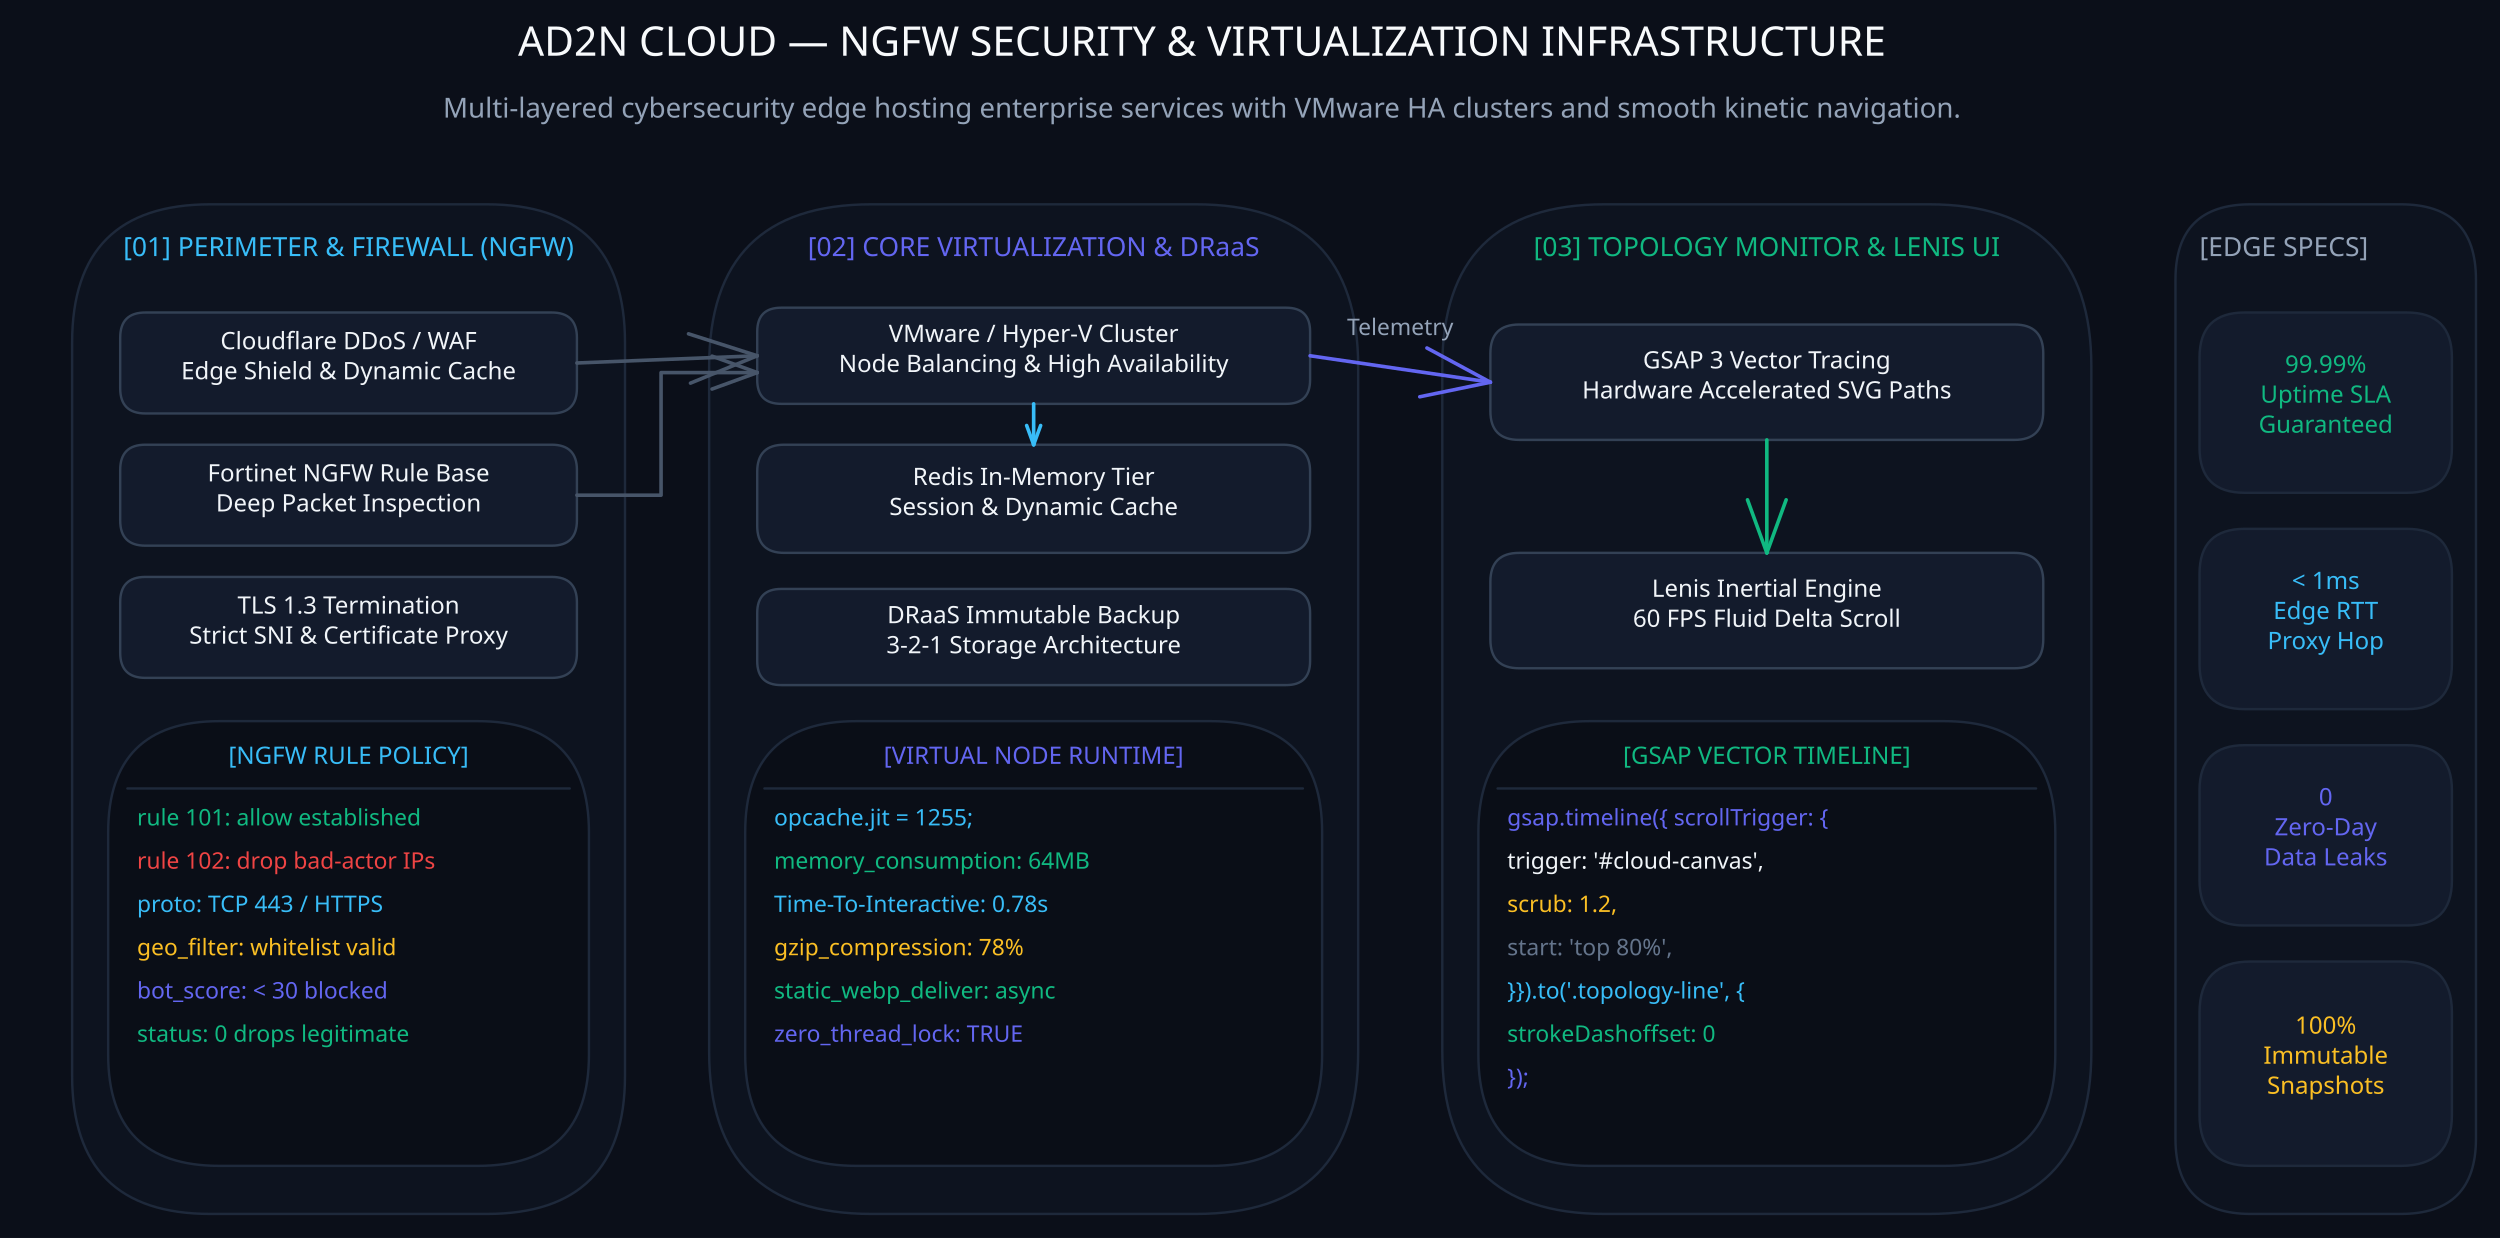
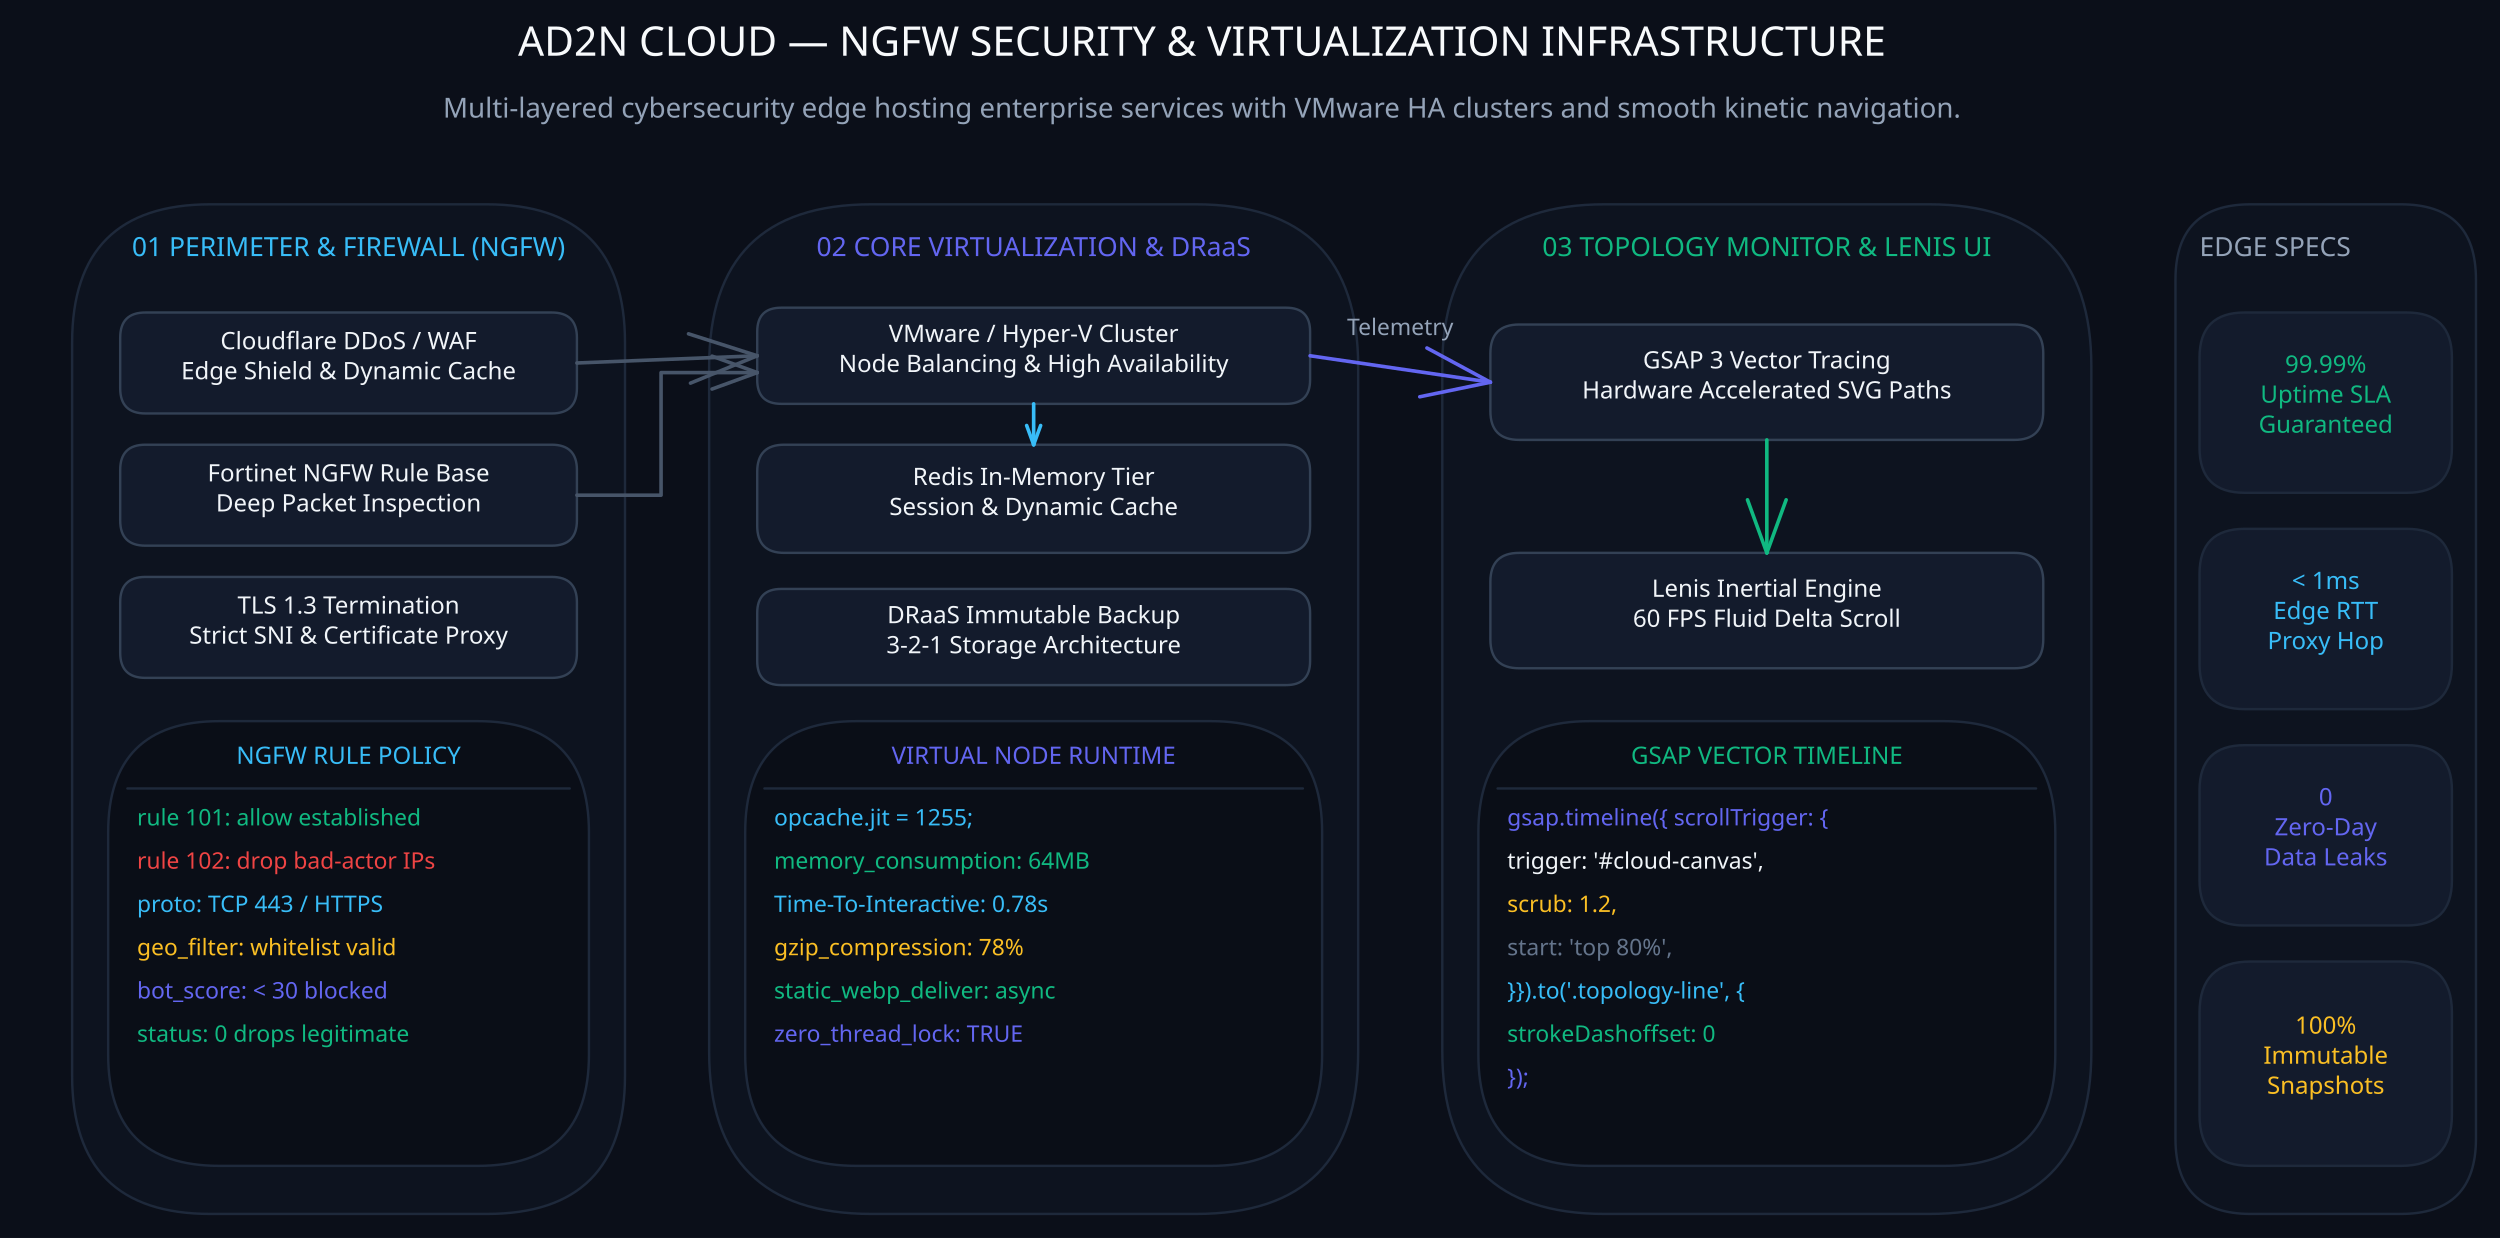
<svg xmlns="http://www.w3.org/2000/svg" version="1.1" viewBox="0 0 1040 515" width="2080" height="1030">
  <defs>
    <style class="style-fonts">
      @font-face {
        font-family: "Virgil";
        src: url("https://unpkg.com/@excalidraw/excalidraw@undefined/dist/excalidraw-assets/Virgil.woff2");
      }
      @font-face {
        font-family: "Cascadia";
        src: url("https://unpkg.com/@excalidraw/excalidraw@undefined/dist/excalidraw-assets/Cascadia.woff2");
      }
      @font-face {
        font-family: "Assistant";
        src: url("https://unpkg.com/@excalidraw/excalidraw@undefined/dist/excalidraw-assets/Assistant-Regular.woff2");
      }
    </style>
  </defs>
  <rect x="0" y="0" width="1040" height="515" fill="#0b0f19" />
  <g transform="translate(10 10) rotate(0 490 14)">
    <text x="490" y="0" font-family="Cascadia, Segoe UI Emoji" font-size="17px" fill="#f8fafc" text-anchor="middle" style="white-space: pre;" direction="ltr" dominant-baseline="text-before-edge">AD2N CLOUD — NGFW SECURITY &amp; VIRTUALIZATION INFRASTRUCTURE</text>
  </g>
  <g transform="translate(10 40) rotate(0 490 9)">
    <text x="490" y="0" font-family="Cascadia, Segoe UI Emoji" font-size="11.5px" fill="#94a3b8" text-anchor="middle" style="white-space: pre;" direction="ltr" dominant-baseline="text-before-edge">Multi-layered cybersecurity edge hosting enterprise services with VMware HA clusters and smooth kinetic navigation.</text>
  </g>
  <g stroke-linecap="round" transform="translate(30 85) rotate(0 115 210)">
    <path d="M57.5 0 C97.15 0, 136.8 0, 172.5 0 C210.83 0, 230 19.17, 230 57.5 C230 175.03, 230 292.57, 230 362.5 C230 400.83, 210.83 420, 172.5 420 C138.36 420, 104.22 420, 57.5 420 C19.17 420, 0 400.83, 0 362.5 C0 294.86, 0 227.22, 0 57.5 C0 19.17, 19.17 0, 57.5 0" stroke="none" stroke-width="0" fill="#0d131f" />
    <path d="M57.5 0 C85.67 0, 113.85 0, 172.5 0 M57.5 0 C91.78 0, 126.07 0, 172.5 0 M172.5 0 C210.83 0, 230 19.17, 230 57.5 M172.5 0 C210.83 0, 230 19.17, 230 57.5 M230 57.5 C230 152.23, 230 246.95, 230 362.5 M230 57.5 C230 169.72, 230 281.93, 230 362.5 M230 362.5 C230 400.83, 210.83 420, 172.5 420 M230 362.5 C230 400.83, 210.83 420, 172.5 420 M172.5 420 C149.14 420, 125.78 420, 57.5 420 M172.5 420 C140.02 420, 107.55 420, 57.5 420 M57.5 420 C19.17 420, 0 400.83, 0 362.5 M57.5 420 C19.17 420, 0 400.83, 0 362.5 M0 362.5 C0 262.7, 0 162.89, 0 57.5 M0 362.5 C0 256.13, 0 149.75, 0 57.5 M0 57.5 C0 19.17, 19.17 0, 57.5 0 M0 57.5 C0 19.17, 19.17 0, 57.5 0" stroke="#1e293b" stroke-width="1" fill="none" />
  </g>
  <g transform="translate(30 98) rotate(0 115 8)">
-     <text x="115" y="0" font-family="Cascadia, Segoe UI Emoji" font-size="11px" fill="#38bdf8" text-anchor="middle" style="white-space: pre;" direction="ltr" dominant-baseline="text-before-edge">[01] PERIMETER &amp; FIREWALL (NGFW)</text>
+     <text x="115" y="0" font-family="Cascadia, Segoe UI Emoji" font-size="11px" fill="#38bdf8" text-anchor="middle" style="white-space: pre;" direction="ltr" dominant-baseline="text-before-edge">01 PERIMETER &amp; FIREWALL (NGFW)</text>
  </g>
  <g stroke-linecap="round" transform="translate(50 130) rotate(0 95 21)">
    <path d="M10.5 0 C48.48 0, 86.45 0, 179.5 0 C186.5 0, 190 3.5, 190 10.5 C190 16.52, 190 22.54, 190 31.5 C190 38.5, 186.5 42, 179.5 42 C139.18 42, 98.86 42, 10.5 42 C3.5 42, 0 38.5, 0 31.5 C0 23.21, 0 14.92, 0 10.5 C0 3.5, 3.5 0, 10.5 0" stroke="none" stroke-width="0" fill="#131b2c" />
    <path d="M10.5 0 C51.9 0, 93.31 0, 179.5 0 M10.5 0 C75.75 0, 141 0, 179.5 0 M179.5 0 C186.5 0, 190 3.5, 190 10.5 M179.5 0 C186.5 0, 190 3.5, 190 10.5 M190 10.5 C190 18.49, 190 26.48, 190 31.5 M190 10.5 C190 17.35, 190 24.19, 190 31.5 M190 31.5 C190 38.5, 186.5 42, 179.5 42 M190 31.5 C190 38.5, 186.5 42, 179.5 42 M179.5 42 C134.58 42, 89.65 42, 10.5 42 M179.5 42 C121.08 42, 62.66 42, 10.5 42 M10.5 42 C3.5 42, 0 38.5, 0 31.5 M10.5 42 C3.5 42, 0 38.5, 0 31.5 M0 31.5 C0 25.74, 0 19.97, 0 10.5 M0 31.5 C0 26.16, 0 20.81, 0 10.5 M0 10.5 C0 3.5, 3.5 0, 10.5 0 M0 10.5 C0 3.5, 3.5 0, 10.5 0" stroke="#334155" stroke-width="1" fill="none" />
  </g>
  <g transform="translate(56 137.5) rotate(0 89 13.5)">
    <text x="89" y="0" font-family="Cascadia, Segoe UI Emoji" font-size="10px" fill="#f1f5f9" text-anchor="middle" style="white-space: pre;" direction="ltr" dominant-baseline="text-before-edge">Cloudflare DDoS / WAF</text>
    <text x="89" y="12.5" font-family="Cascadia, Segoe UI Emoji" font-size="10px" fill="#f1f5f9" text-anchor="middle" style="white-space: pre;" direction="ltr" dominant-baseline="text-before-edge">Edge Shield &amp; Dynamic Cache</text>
  </g>
  <g stroke-linecap="round" transform="translate(50 185) rotate(0 95 21)">
    <path d="M10.5 0 C61.99 0, 113.47 0, 179.5 0 C186.5 0, 190 3.5, 190 10.5 C190 18.65, 190 26.8, 190 31.5 C190 38.5, 186.5 42, 179.5 42 C115.24 42, 50.97 42, 10.5 42 C3.5 42, 0 38.5, 0 31.5 C0 23.78, 0 16.06, 0 10.5 C0 3.5, 3.5 0, 10.5 0" stroke="none" stroke-width="0" fill="#131b2c" />
    <path d="M10.5 0 C51.91 0, 93.31 0, 179.5 0 M10.5 0 C56.82 0, 103.14 0, 179.5 0 M179.5 0 C186.5 0, 190 3.5, 190 10.5 M179.5 0 C186.5 0, 190 3.5, 190 10.5 M190 10.5 C190 15.76, 190 21.02, 190 31.5 M190 10.5 C190 16.47, 190 22.43, 190 31.5 M190 31.5 C190 38.5, 186.5 42, 179.5 42 M190 31.5 C190 38.5, 186.5 42, 179.5 42 M179.5 42 C123.98 42, 68.46 42, 10.5 42 M179.5 42 C144.18 42, 108.87 42, 10.5 42 M10.5 42 C3.5 42, 0 38.5, 0 31.5 M10.5 42 C3.5 42, 0 38.5, 0 31.5 M0 31.5 C0 26.84, 0 22.19, 0 10.5 M0 31.5 C0 23.94, 0 16.38, 0 10.5 M0 10.5 C0 3.5, 3.5 0, 10.5 0 M0 10.5 C0 3.5, 3.5 0, 10.5 0" stroke="#334155" stroke-width="1" fill="none" />
  </g>
  <g transform="translate(56 192.5) rotate(0 89 13.5)">
    <text x="89" y="0" font-family="Cascadia, Segoe UI Emoji" font-size="10px" fill="#f1f5f9" text-anchor="middle" style="white-space: pre;" direction="ltr" dominant-baseline="text-before-edge">Fortinet NGFW Rule Base</text>
    <text x="89" y="12.5" font-family="Cascadia, Segoe UI Emoji" font-size="10px" fill="#f1f5f9" text-anchor="middle" style="white-space: pre;" direction="ltr" dominant-baseline="text-before-edge">Deep Packet Inspection</text>
  </g>
  <g stroke-linecap="round" transform="translate(50 240) rotate(0 95 21)">
    <path d="M10.5 0 C75.5 0, 140.49 0, 179.5 0 C186.5 0, 190 3.5, 190 10.5 C190 16.58, 190 22.66, 190 31.5 C190 38.5, 186.5 42, 179.5 42 C125.09 42, 70.68 42, 10.5 42 C3.5 42, 0 38.5, 0 31.5 C0 24.35, 0 17.19, 0 10.5 C0 3.5, 3.5 0, 10.5 0" stroke="none" stroke-width="0" fill="#131b2c" />
    <path d="M10.5 0 C51.91 0, 93.32 0, 179.5 0 M10.5 0 C71.69 0, 132.87 0, 179.5 0 M179.5 0 C186.5 0, 190 3.5, 190 10.5 M179.5 0 C186.5 0, 190 3.5, 190 10.5 M190 10.5 C190 17.23, 190 23.97, 190 31.5 M190 10.5 C190 15.59, 190 20.67, 190 31.5 M190 31.5 C190 38.5, 186.5 42, 179.5 42 M190 31.5 C190 38.5, 186.5 42, 179.5 42 M179.5 42 C113.39 42, 47.28 42, 10.5 42 M179.5 42 C133.49 42, 87.48 42, 10.5 42 M10.5 42 C3.5 42, 0 38.5, 0 31.5 M10.5 42 C3.5 42, 0 38.5, 0 31.5 M0 31.5 C0 23.75, 0 16, 0 10.5 M0 31.5 C0 25.92, 0 20.34, 0 10.5 M0 10.5 C0 3.5, 3.5 0, 10.5 0 M0 10.5 C0 3.5, 3.5 0, 10.5 0" stroke="#334155" stroke-width="1" fill="none" />
  </g>
  <g transform="translate(56 247.5) rotate(0 89 13.5)">
    <text x="89" y="0" font-family="Cascadia, Segoe UI Emoji" font-size="10px" fill="#f1f5f9" text-anchor="middle" style="white-space: pre;" direction="ltr" dominant-baseline="text-before-edge">TLS 1.3 Termination</text>
    <text x="89" y="12.5" font-family="Cascadia, Segoe UI Emoji" font-size="10px" fill="#f1f5f9" text-anchor="middle" style="white-space: pre;" direction="ltr" dominant-baseline="text-before-edge">Strict SNI &amp; Certificate Proxy</text>
  </g>
  <g stroke-linecap="round" transform="translate(45 300) rotate(0 100 92.5)">
    <path d="M46.25 0 C74.69 0, 103.12 0, 153.75 0 C184.58 0, 200 15.42, 200 46.25 C200 82.42, 200 118.59, 200 138.75 C200 169.58, 184.58 185, 153.75 185 C125.41 185, 97.07 185, 46.25 185 C15.42 185, 0 169.58, 0 138.75 C0 109.74, 0 80.73, 0 46.25 C0 15.42, 15.42 0, 46.25 0" stroke="none" stroke-width="0" fill="#0a0e17" />
    <path d="M46.25 0 C72.59 0, 98.94 0, 153.75 0 M46.25 0 C73.13 0, 100.01 0, 153.75 0 M153.75 0 C184.58 0, 200 15.42, 200 46.25 M153.75 0 C184.58 0, 200 15.42, 200 46.25 M200 46.25 C200 82.38, 200 118.51, 200 138.75 M200 46.25 C200 64.78, 200 83.3, 200 138.75 M200 138.75 C200 169.58, 184.58 185, 153.75 185 M200 138.75 C200 169.58, 184.58 185, 153.75 185 M153.75 185 C126.46 185, 99.16 185, 46.25 185 M153.75 185 C117.68 185, 81.61 185, 46.25 185 M46.25 185 C15.42 185, 0 169.58, 0 138.75 M46.25 185 C15.42 185, 0 169.58, 0 138.75 M0 138.75 C0 109.5, 0 80.26, 0 46.25 M0 138.75 C0 104.39, 0 70.03, 0 46.25 M0 46.25 C0 15.42, 15.42 0, 46.25 0 M0 46.25 C0 15.42, 15.42 0, 46.25 0" stroke="#1e293b" stroke-width="1" fill="none" />
  </g>
  <g transform="translate(45 310) rotate(0 100 8)">
-     <text x="100" y="0" font-family="Cascadia, Segoe UI Emoji" font-size="10px" fill="#38bdf8" text-anchor="middle" style="white-space: pre;" direction="ltr" dominant-baseline="text-before-edge">[NGFW RULE POLICY]</text>
+     <text x="100" y="0" font-family="Cascadia, Segoe UI Emoji" font-size="10px" fill="#38bdf8" text-anchor="middle" style="white-space: pre;" direction="ltr" dominant-baseline="text-before-edge">NGFW RULE POLICY</text>
  </g>
  <g stroke-linecap="round">
    <g transform="translate(53 328) rotate(0 92 0)">
      <path d="M0 0 C45.09 0, 90.19 0, 184 0 M0 0 C62.19 0, 124.39 0, 184 0" stroke="#1e293b" stroke-width="1" fill="none" />
    </g>
  </g>
  <mask />
  <g transform="translate(57 336) rotate(0 88 7.5)">
    <text x="0" y="0" font-family="Cascadia, Segoe UI Emoji" font-size="9.5px" fill="#10b981" text-anchor="start" style="white-space: pre;" direction="ltr" dominant-baseline="text-before-edge">rule 101: allow established</text>
  </g>
  <g transform="translate(57 354) rotate(0 88 7.5)">
    <text x="0" y="0" font-family="Cascadia, Segoe UI Emoji" font-size="9.5px" fill="#ef4444" text-anchor="start" style="white-space: pre;" direction="ltr" dominant-baseline="text-before-edge">rule 102: drop bad-actor IPs</text>
  </g>
  <g transform="translate(57 372) rotate(0 88 7.5)">
    <text x="0" y="0" font-family="Cascadia, Segoe UI Emoji" font-size="9.5px" fill="#38bdf8" text-anchor="start" style="white-space: pre;" direction="ltr" dominant-baseline="text-before-edge">proto: TCP 443 / HTTPS</text>
  </g>
  <g transform="translate(57 390) rotate(0 88 7.5)">
    <text x="0" y="0" font-family="Cascadia, Segoe UI Emoji" font-size="9.5px" fill="#fbbf24" text-anchor="start" style="white-space: pre;" direction="ltr" dominant-baseline="text-before-edge">geo_filter: whitelist valid</text>
  </g>
  <g transform="translate(57 408) rotate(0 88 7.5)">
    <text x="0" y="0" font-family="Cascadia, Segoe UI Emoji" font-size="9.5px" fill="#6366f1" text-anchor="start" style="white-space: pre;" direction="ltr" dominant-baseline="text-before-edge">bot_score: &lt; 30 blocked</text>
  </g>
  <g transform="translate(57 426) rotate(0 88 7.5)">
    <text x="0" y="0" font-family="Cascadia, Segoe UI Emoji" font-size="9.5px" fill="#10b981" text-anchor="start" style="white-space: pre;" direction="ltr" dominant-baseline="text-before-edge">status: 0 drops legitimate</text>
  </g>
  <g stroke-linecap="round" transform="translate(295 85) rotate(0 135 210)">
    <path d="M67.5 0 C97.77 0, 128.05 0, 202.5 0 C247.5 0, 270 22.5, 270 67.5 C270 138.02, 270 208.55, 270 352.5 C270 397.5, 247.5 420, 202.5 420 C161.83 420, 121.17 420, 67.5 420 C22.5 420, 0 397.5, 0 352.5 C0 269.3, 0 186.09, 0 67.5 C0 22.5, 22.5 0, 67.5 0" stroke="none" stroke-width="0" fill="#0d131f" />
    <path d="M67.5 0 C100.59 0, 133.69 0, 202.5 0 M67.5 0 C114.2 0, 160.9 0, 202.5 0 M202.5 0 C247.5 0, 270 22.5, 270 67.5 M202.5 0 C247.5 0, 270 22.5, 270 67.5 M270 67.5 C270 154.61, 270 241.72, 270 352.5 M270 67.5 C270 127.83, 270 188.15, 270 352.5 M270 352.5 C270 397.5, 247.5 420, 202.5 420 M270 352.5 C270 397.5, 247.5 420, 202.5 420 M202.5 420 C157.14 420, 111.78 420, 67.5 420 M202.5 420 C172.76 420, 143.02 420, 67.5 420 M67.5 420 C22.5 420, 0 397.5, 0 352.5 M67.5 420 C22.5 420, 0 397.5, 0 352.5 M0 352.5 C0 273.06, 0 193.62, 0 67.5 M0 352.5 C0 253.62, 0 154.75, 0 67.5 M0 67.5 C0 22.5, 22.5 0, 67.5 0 M0 67.5 C0 22.5, 22.5 0, 67.5 0" stroke="#1e293b" stroke-width="1" fill="none" />
  </g>
  <g transform="translate(295 98) rotate(0 135 8)">
-     <text x="135" y="0" font-family="Cascadia, Segoe UI Emoji" font-size="11px" fill="#6366f1" text-anchor="middle" style="white-space: pre;" direction="ltr" dominant-baseline="text-before-edge">[02] CORE VIRTUALIZATION &amp; DRaaS</text>
+     <text x="135" y="0" font-family="Cascadia, Segoe UI Emoji" font-size="11px" fill="#6366f1" text-anchor="middle" style="white-space: pre;" direction="ltr" dominant-baseline="text-before-edge">02 CORE VIRTUALIZATION &amp; DRaaS</text>
  </g>
  <g stroke-linecap="round" transform="translate(315 128) rotate(0 115 20)">
    <path d="M10 0 C73.88 0, 137.76 0, 220 0 C226.67 0, 230 3.33, 230 10 C230 16.98, 230 23.96, 230 30 C230 36.67, 226.67 40, 220 40 C168.99 40, 117.97 40, 10 40 C3.33 40, 0 36.67, 0 30 C0 24.7, 0 19.4, 0 10 C0 3.33, 3.33 0, 10 0" stroke="none" stroke-width="0" fill="#131b2c" />
    <path d="M10 0 C61.48 0, 112.96 0, 220 0 M10 0 C59.12 0, 108.24 0, 220 0 M220 0 C226.67 0, 230 3.33, 230 10 M220 0 C226.67 0, 230 3.33, 230 10 M230 10 C230 17.51, 230 25.03, 230 30 M230 10 C230 17.4, 230 24.79, 230 30 M230 30 C230 36.67, 226.67 40, 220 40 M230 30 C230 36.67, 226.67 40, 220 40 M220 40 C136.28 40, 52.55 40, 10 40 M220 40 C160.45 40, 100.9 40, 10 40 M10 40 C3.33 40, 0 36.67, 0 30 M10 40 C3.33 40, 0 36.67, 0 30 M0 30 C0 25.48, 0 20.96, 0 10 M0 30 C0 24.95, 0 19.9, 0 10 M0 10 C0 3.33, 3.33 0, 10 0 M0 10 C0 3.33, 3.33 0, 10 0" stroke="#334155" stroke-width="1" fill="none" />
  </g>
  <g transform="translate(321 134.5) rotate(0 109 13.5)">
    <text x="109" y="0" font-family="Cascadia, Segoe UI Emoji" font-size="10px" fill="#f1f5f9" text-anchor="middle" style="white-space: pre;" direction="ltr" dominant-baseline="text-before-edge">VMware / Hyper-V Cluster</text>
    <text x="109" y="12.5" font-family="Cascadia, Segoe UI Emoji" font-size="10px" fill="#f1f5f9" text-anchor="middle" style="white-space: pre;" direction="ltr" dominant-baseline="text-before-edge">Node Balancing &amp; High Availability</text>
  </g>
  <g stroke-linecap="round" transform="translate(315 185) rotate(0 115 22.5)">
    <path d="M11.25 0 C90.96 0, 170.66 0, 218.75 0 C226.25 0, 230 3.75, 230 11.25 C230 16.88, 230 22.51, 230 33.75 C230 41.25, 226.25 45, 218.75 45 C138.94 45, 59.14 45, 11.25 45 C3.75 45, 0 41.25, 0 33.75 C0 28.4, 0 23.05, 0 11.25 C0 3.75, 3.75 0, 11.25 0" stroke="none" stroke-width="0" fill="#131b2c" />
    <path d="M11.25 0 C62.12 0, 112.99 0, 218.75 0 M11.25 0 C78.04 0, 144.83 0, 218.75 0 M218.75 0 C226.25 0, 230 3.75, 230 11.25 M218.75 0 C226.25 0, 230 3.75, 230 11.25 M230 11.25 C230 16.78, 230 22.31, 230 33.75 M230 11.25 C230 18.63, 230 26, 230 33.75 M230 33.75 C230 41.25, 226.25 45, 218.75 45 M230 33.75 C230 41.25, 226.25 45, 218.75 45 M218.75 45 C164.52 45, 110.28 45, 11.25 45 M218.75 45 C146.78 45, 74.8 45, 11.25 45 M11.25 45 C3.75 45, 0 41.25, 0 33.75 M11.25 45 C3.75 45, 0 41.25, 0 33.75 M0 33.75 C0 25.35, 0 16.96, 0 11.25 M0 33.75 C0 25.69, 0 17.63, 0 11.25 M0 11.25 C0 3.75, 3.75 0, 11.25 0 M0 11.25 C0 3.75, 3.75 0, 11.25 0" stroke="#334155" stroke-width="1" fill="none" />
  </g>
  <g transform="translate(321 194) rotate(0 109 13.5)">
    <text x="109" y="0" font-family="Cascadia, Segoe UI Emoji" font-size="10px" fill="#f1f5f9" text-anchor="middle" style="white-space: pre;" direction="ltr" dominant-baseline="text-before-edge">Redis In-Memory Tier</text>
    <text x="109" y="12.5" font-family="Cascadia, Segoe UI Emoji" font-size="10px" fill="#f1f5f9" text-anchor="middle" style="white-space: pre;" direction="ltr" dominant-baseline="text-before-edge">Session &amp; Dynamic Cache</text>
  </g>
  <g stroke-linecap="round" transform="translate(315 245) rotate(0 115 20)">
    <path d="M10 0 C65.45 0, 120.91 0, 220 0 C226.67 0, 230 3.33, 230 10 C230 17.03, 230 24.07, 230 30 C230 36.67, 226.67 40, 220 40 C151.48 40, 82.95 40, 10 40 C3.33 40, 0 36.67, 0 30 C0 25.78, 0 21.57, 0 10 C0 3.33, 3.33 0, 10 0" stroke="none" stroke-width="0" fill="#131b2c" />
    <path d="M10 0 C61.49 0, 112.98 0, 220 0 M10 0 C54.07 0, 98.13 0, 220 0 M220 0 C226.67 0, 230 3.33, 230 10 M220 0 C226.67 0, 230 3.33, 230 10 M230 10 C230 16.31, 230 22.63, 230 30 M230 10 C230 15.72, 230 21.44, 230 30 M230 30 C230 36.67, 226.67 40, 220 40 M230 30 C230 36.67, 226.67 40, 220 40 M220 40 C151.95 40, 83.89 40, 10 40 M220 40 C175.87 40, 131.74 40, 10 40 M10 40 C3.33 40, 0 36.67, 0 30 M10 40 C3.33 40, 0 36.67, 0 30 M0 30 C0 23.59, 0 17.18, 0 10 M0 30 C0 24.72, 0 19.44, 0 10 M0 10 C0 3.33, 3.33 0, 10 0 M0 10 C0 3.33, 3.33 0, 10 0" stroke="#334155" stroke-width="1" fill="none" />
  </g>
  <g transform="translate(321 251.5) rotate(0 109 13.5)">
    <text x="109" y="0" font-family="Cascadia, Segoe UI Emoji" font-size="10px" fill="#f1f5f9" text-anchor="middle" style="white-space: pre;" direction="ltr" dominant-baseline="text-before-edge">DRaaS Immutable Backup</text>
    <text x="109" y="12.5" font-family="Cascadia, Segoe UI Emoji" font-size="10px" fill="#f1f5f9" text-anchor="middle" style="white-space: pre;" direction="ltr" dominant-baseline="text-before-edge">3-2-1 Storage Architecture</text>
  </g>
  <g stroke-linecap="round" transform="translate(310 300) rotate(0 120 92.5)">
    <path d="M46.25 0 C96.99 0, 147.73 0, 193.75 0 C224.58 0, 240 15.42, 240 46.25 C240 69.67, 240 93.08, 240 138.75 C240 169.58, 224.58 185, 193.75 185 C154.22 185, 114.69 185, 46.25 185 C15.42 185, 0 169.58, 0 138.75 C0 103.25, 0 67.75, 0 46.25 C0 15.42, 15.42 0, 46.25 0" stroke="none" stroke-width="0" fill="#0a0e17" />
    <path d="M46.25 0 C82.42 0, 118.58 0, 193.75 0 M46.25 0 C90.18 0, 134.11 0, 193.75 0 M193.75 0 C224.58 0, 240 15.42, 240 46.25 M193.75 0 C224.58 0, 240 15.42, 240 46.25 M240 46.25 C240 81.93, 240 117.6, 240 138.75 M240 46.25 C240 68.82, 240 91.39, 240 138.75 M240 138.75 C240 169.58, 224.58 185, 193.75 185 M240 138.75 C240 169.58, 224.58 185, 193.75 185 M193.75 185 C136.7 185, 79.66 185, 46.25 185 M193.75 185 C153.42 185, 113.09 185, 46.25 185 M46.25 185 C15.42 185, 0 169.58, 0 138.75 M46.25 185 C15.42 185, 0 169.58, 0 138.75 M0 138.75 C0 113.99, 0 89.23, 0 46.25 M0 138.75 C0 104.56, 0 70.37, 0 46.25 M0 46.25 C0 15.42, 15.42 0, 46.25 0 M0 46.25 C0 15.42, 15.42 0, 46.25 0" stroke="#1e293b" stroke-width="1" fill="none" />
  </g>
  <g transform="translate(310 310) rotate(0 120 8)">
-     <text x="120" y="0" font-family="Cascadia, Segoe UI Emoji" font-size="10px" fill="#6366f1" text-anchor="middle" style="white-space: pre;" direction="ltr" dominant-baseline="text-before-edge">[VIRTUAL NODE RUNTIME]</text>
+     <text x="120" y="0" font-family="Cascadia, Segoe UI Emoji" font-size="10px" fill="#6366f1" text-anchor="middle" style="white-space: pre;" direction="ltr" dominant-baseline="text-before-edge">VIRTUAL NODE RUNTIME</text>
  </g>
  <g stroke-linecap="round">
    <g transform="translate(318 328) rotate(0 112 0)">
      <path d="M0 0 C54.93 0, 109.86 0, 224 0 M0 0 C86.42 0, 172.84 0, 224 0" stroke="#1e293b" stroke-width="1" fill="none" />
    </g>
  </g>
  <mask />
  <g transform="translate(322 336) rotate(0 108 7.5)">
    <text x="0" y="0" font-family="Cascadia, Segoe UI Emoji" font-size="9.5px" fill="#38bdf8" text-anchor="start" style="white-space: pre;" direction="ltr" dominant-baseline="text-before-edge">opcache.jit = 1255;</text>
  </g>
  <g transform="translate(322 354) rotate(0 108 7.5)">
    <text x="0" y="0" font-family="Cascadia, Segoe UI Emoji" font-size="9.5px" fill="#10b981" text-anchor="start" style="white-space: pre;" direction="ltr" dominant-baseline="text-before-edge">memory_consumption: 64MB</text>
  </g>
  <g transform="translate(322 372) rotate(0 108 7.5)">
    <text x="0" y="0" font-family="Cascadia, Segoe UI Emoji" font-size="9.5px" fill="#38bdf8" text-anchor="start" style="white-space: pre;" direction="ltr" dominant-baseline="text-before-edge">Time-To-Interactive: 0.78s</text>
  </g>
  <g transform="translate(322 390) rotate(0 108 7.5)">
    <text x="0" y="0" font-family="Cascadia, Segoe UI Emoji" font-size="9.5px" fill="#fbbf24" text-anchor="start" style="white-space: pre;" direction="ltr" dominant-baseline="text-before-edge">gzip_compression: 78%</text>
  </g>
  <g transform="translate(322 408) rotate(0 108 7.5)">
    <text x="0" y="0" font-family="Cascadia, Segoe UI Emoji" font-size="9.5px" fill="#10b981" text-anchor="start" style="white-space: pre;" direction="ltr" dominant-baseline="text-before-edge">static_webp_deliver: async</text>
  </g>
  <g transform="translate(322 426) rotate(0 108 7.5)">
    <text x="0" y="0" font-family="Cascadia, Segoe UI Emoji" font-size="9.5px" fill="#6366f1" text-anchor="start" style="white-space: pre;" direction="ltr" dominant-baseline="text-before-edge">zero_thread_lock: TRUE</text>
  </g>
  <g stroke-linecap="round" transform="translate(600 85) rotate(0 135 210)">
    <path d="M67.5 0 C108.5 0, 149.5 0, 202.5 0 C247.5 0, 270 22.5, 270 67.5 C270 155.72, 270 243.95, 270 352.5 C270 397.5, 247.5 420, 202.5 420 C161.25 420, 119.99 420, 67.5 420 C22.5 420, 0 397.5, 0 352.5 C0 249.3, 0 146.09, 0 67.5 C0 22.5, 22.5 0, 67.5 0" stroke="none" stroke-width="0" fill="#0d131f" />
    <path d="M67.5 0 C100.61 0, 133.73 0, 202.5 0 M67.5 0 C120.65 0, 173.8 0, 202.5 0 M202.5 0 C247.5 0, 270 22.5, 270 67.5 M202.5 0 C247.5 0, 270 22.5, 270 67.5 M270 67.5 C270 153.21, 270 238.92, 270 352.5 M270 67.5 C270 140.29, 270 213.09, 270 352.5 M270 352.5 C270 397.5, 247.5 420, 202.5 420 M270 352.5 C270 397.5, 247.5 420, 202.5 420 M202.5 420 C166.2 420, 129.91 420, 67.5 420 M202.5 420 C154.14 420, 105.79 420, 67.5 420 M67.5 420 C22.5 420, 0 397.5, 0 352.5 M67.5 420 C22.5 420, 0 397.5, 0 352.5 M0 352.5 C0 286.88, 0 221.25, 0 67.5 M0 352.5 C0 254.15, 0 155.79, 0 67.5 M0 67.5 C0 22.5, 22.5 0, 67.5 0 M0 67.5 C0 22.5, 22.5 0, 67.5 0" stroke="#1e293b" stroke-width="1" fill="none" />
  </g>
  <g transform="translate(600 98) rotate(0 135 8)">
-     <text x="135" y="0" font-family="Cascadia, Segoe UI Emoji" font-size="11px" fill="#10b981" text-anchor="middle" style="white-space: pre;" direction="ltr" dominant-baseline="text-before-edge">[03] TOPOLOGY MONITOR &amp; LENIS UI</text>
+     <text x="135" y="0" font-family="Cascadia, Segoe UI Emoji" font-size="11px" fill="#10b981" text-anchor="middle" style="white-space: pre;" direction="ltr" dominant-baseline="text-before-edge">03 TOPOLOGY MONITOR &amp; LENIS UI</text>
  </g>
  <g stroke-linecap="round" transform="translate(620 135) rotate(0 115 24)">
    <path d="M12 0 C91.03 0, 170.07 0, 218 0 C226 0, 230 4, 230 12 C230 17.06, 230 22.13, 230 36 C230 44, 226 48, 218 48 C167.06 48, 116.12 48, 12 48 C4 48, 0 44, 0 36 C0 27.96, 0 19.92, 0 12 C0 4, 4 0, 12 0" stroke="none" stroke-width="0" fill="#131b2c" />
    <path d="M12 0 C62.53 0, 113.06 0, 218 0 M12 0 C70.03 0, 128.05 0, 218 0 M218 0 C226 0, 230 4, 230 12 M218 0 C226 0, 230 4, 230 12 M230 12 C230 20.9, 230 29.8, 230 36 M230 12 C230 17.12, 230 22.25, 230 36 M230 36 C230 44, 226 48, 218 48 M230 36 C230 44, 226 48, 218 48 M218 48 C149.7 48, 81.4 48, 12 48 M218 48 C172.38 48, 126.75 48, 12 48 M12 48 C4 48, 0 44, 0 36 M12 48 C4 48, 0 44, 0 36 M0 36 C0 26.94, 0 17.88, 0 12 M0 36 C0 29.98, 0 23.96, 0 12 M0 12 C0 4, 4 0, 12 0 M0 12 C0 4, 4 0, 12 0" stroke="#334155" stroke-width="1" fill="none" />
  </g>
  <g transform="translate(626 145.5) rotate(0 109 13.5)">
    <text x="109" y="0" font-family="Cascadia, Segoe UI Emoji" font-size="10px" fill="#f1f5f9" text-anchor="middle" style="white-space: pre;" direction="ltr" dominant-baseline="text-before-edge">GSAP 3 Vector Tracing</text>
    <text x="109" y="12.5" font-family="Cascadia, Segoe UI Emoji" font-size="10px" fill="#f1f5f9" text-anchor="middle" style="white-space: pre;" direction="ltr" dominant-baseline="text-before-edge">Hardware Accelerated SVG Paths</text>
  </g>
  <g stroke-linecap="round" transform="translate(620 230) rotate(0 115 24)">
    <path d="M12 0 C66.3 0, 120.6 0, 218 0 C226 0, 230 4, 230 12 C230 19.5, 230 27, 230 36 C230 44, 226 48, 218 48 C137.87 48, 57.75 48, 12 48 C4 48, 0 44, 0 36 C0 28.61, 0 21.21, 0 12 C0 4, 4 0, 12 0" stroke="none" stroke-width="0" fill="#131b2c" />
    <path d="M12 0 C62.54 0, 113.07 0, 218 0 M12 0 C88.15 0, 164.3 0, 218 0 M218 0 C226 0, 230 4, 230 12 M218 0 C226 0, 230 4, 230 12 M230 12 C230 17.78, 230 23.56, 230 36 M230 12 C230 20.92, 230 29.84, 230 36 M230 36 C230 44, 226 48, 218 48 M230 36 C230 44, 226 48, 218 48 M218 48 C136.79 48, 55.57 48, 12 48 M218 48 C159.34 48, 100.68 48, 12 48 M12 48 C4 48, 0 44, 0 36 M12 48 C4 48, 0 44, 0 36 M0 36 C0 28.21, 0 20.41, 0 12 M0 36 C0 27.45, 0 18.89, 0 12 M0 12 C0 4, 4 0, 12 0 M0 12 C0 4, 4 0, 12 0" stroke="#334155" stroke-width="1" fill="none" />
  </g>
  <g transform="translate(626 240.5) rotate(0 109 13.5)">
    <text x="109" y="0" font-family="Cascadia, Segoe UI Emoji" font-size="10px" fill="#f1f5f9" text-anchor="middle" style="white-space: pre;" direction="ltr" dominant-baseline="text-before-edge">Lenis Inertial Engine</text>
    <text x="109" y="12.5" font-family="Cascadia, Segoe UI Emoji" font-size="10px" fill="#f1f5f9" text-anchor="middle" style="white-space: pre;" direction="ltr" dominant-baseline="text-before-edge">60 FPS Fluid Delta Scroll</text>
  </g>
  <g stroke-linecap="round" transform="translate(615 300) rotate(0 120 92.5)">
    <path d="M46.25 0 C96.92 0, 147.59 0, 193.75 0 C224.58 0, 240 15.42, 240 46.25 C240 66.03, 240 85.81, 240 138.75 C240 169.58, 224.58 185, 193.75 185 C144.98 185, 96.21 185, 46.25 185 C15.42 185, 0 169.58, 0 138.75 C0 112.76, 0 86.76, 0 46.25 C0 15.42, 15.42 0, 46.25 0" stroke="none" stroke-width="0" fill="#0a0e17" />
    <path d="M46.25 0 C82.44 0, 118.62 0, 193.75 0 M46.25 0 C84.25 0, 122.25 0, 193.75 0 M193.75 0 C224.58 0, 240 15.42, 240 46.25 M193.75 0 C224.58 0, 240 15.42, 240 46.25 M240 46.25 C240 75, 240 103.74, 240 138.75 M240 46.25 C240 76.75, 240 107.24, 240 138.75 M240 138.75 C240 169.58, 224.58 185, 193.75 185 M240 138.75 C240 169.58, 224.58 185, 193.75 185 M193.75 185 C155.85 185, 117.96 185, 46.25 185 M193.75 185 C142.42 185, 91.08 185, 46.25 185 M46.25 185 C15.42 185, 0 169.58, 0 138.75 M46.25 185 C15.42 185, 0 169.58, 0 138.75 M0 138.75 C0 113.59, 0 88.44, 0 46.25 M0 138.75 C0 114.51, 0 90.26, 0 46.25 M0 46.25 C0 15.42, 15.42 0, 46.25 0 M0 46.25 C0 15.42, 15.42 0, 46.25 0" stroke="#1e293b" stroke-width="1" fill="none" />
  </g>
  <g transform="translate(615 310) rotate(0 120 8)">
-     <text x="120" y="0" font-family="Cascadia, Segoe UI Emoji" font-size="10px" fill="#10b981" text-anchor="middle" style="white-space: pre;" direction="ltr" dominant-baseline="text-before-edge">[GSAP VECTOR TIMELINE]</text>
+     <text x="120" y="0" font-family="Cascadia, Segoe UI Emoji" font-size="10px" fill="#10b981" text-anchor="middle" style="white-space: pre;" direction="ltr" dominant-baseline="text-before-edge">GSAP VECTOR TIMELINE</text>
  </g>
  <g stroke-linecap="round">
    <g transform="translate(623 328) rotate(0 112 0)">
      <path d="M0 0 C54.96 0, 109.92 0, 224 0 M0 0 C77.42 0, 154.83 0, 224 0" stroke="#1e293b" stroke-width="1" fill="none" />
    </g>
  </g>
  <mask />
  <g transform="translate(627 336) rotate(0 108 7.5)">
    <text x="0" y="0" font-family="Cascadia, Segoe UI Emoji" font-size="9.5px" fill="#6366f1" text-anchor="start" style="white-space: pre;" direction="ltr" dominant-baseline="text-before-edge">gsap.timeline({ scrollTrigger: {</text>
  </g>
  <g transform="translate(627 354) rotate(0 108 7.5)">
    <text x="0" y="0" font-family="Cascadia, Segoe UI Emoji" font-size="9.5px" fill="#f1f5f9" text-anchor="start" style="white-space: pre;" direction="ltr" dominant-baseline="text-before-edge">  trigger: '#cloud-canvas',</text>
  </g>
  <g transform="translate(627 372) rotate(0 108 7.5)">
    <text x="0" y="0" font-family="Cascadia, Segoe UI Emoji" font-size="9.5px" fill="#fbbf24" text-anchor="start" style="white-space: pre;" direction="ltr" dominant-baseline="text-before-edge">  scrub: 1.2,</text>
  </g>
  <g transform="translate(627 390) rotate(0 108 7.5)">
    <text x="0" y="0" font-family="Cascadia, Segoe UI Emoji" font-size="9.5px" fill="#64748b" text-anchor="start" style="white-space: pre;" direction="ltr" dominant-baseline="text-before-edge">  start: 'top 80%',</text>
  </g>
  <g transform="translate(627 408) rotate(0 108 7.5)">
    <text x="0" y="0" font-family="Cascadia, Segoe UI Emoji" font-size="9.5px" fill="#38bdf8" text-anchor="start" style="white-space: pre;" direction="ltr" dominant-baseline="text-before-edge">}}).to('.topology-line', {</text>
  </g>
  <g transform="translate(627 426) rotate(0 108 7.5)">
    <text x="0" y="0" font-family="Cascadia, Segoe UI Emoji" font-size="9.5px" fill="#10b981" text-anchor="start" style="white-space: pre;" direction="ltr" dominant-baseline="text-before-edge">  strokeDashoffset: 0</text>
  </g>
  <g transform="translate(627 444) rotate(0 108 7.5)">
    <text x="0" y="0" font-family="Cascadia, Segoe UI Emoji" font-size="9.5px" fill="#6366f1" text-anchor="start" style="white-space: pre;" direction="ltr" dominant-baseline="text-before-edge">});</text>
  </g>
  <g stroke-linecap="round" transform="translate(905 85) rotate(0 62.5 210)">
    <path d="M31.25 0 C52.7 0, 74.15 0, 93.75 0 C114.58 0, 125 10.42, 125 31.25 C125 145.99, 125 260.72, 125 388.75 C125 409.58, 114.58 420, 93.75 420 C78.81 420, 63.86 420, 31.25 420 C10.42 420, 0 409.58, 0 388.75 C0 265.12, 0 141.49, 0 31.25 C0 10.42, 10.42 0, 31.25 0" stroke="none" stroke-width="0" fill="#0d131f" />
    <path d="M31.25 0 C46.59 0, 61.93 0, 93.75 0 M31.25 0 C49.84 0, 68.44 0, 93.75 0 M93.75 0 C114.58 0, 125 10.42, 125 31.25 M93.75 0 C114.58 0, 125 10.42, 125 31.25 M125 31.25 C125 124.49, 125 217.73, 125 388.75 M125 31.25 C125 145.69, 125 260.14, 125 388.75 M125 388.75 C125 409.58, 114.58 420, 93.75 420 M125 388.75 C125 409.58, 114.58 420, 93.75 420 M93.75 420 C70.6 420, 47.45 420, 31.25 420 M93.75 420 C77.22 420, 60.7 420, 31.25 420 M31.25 420 C10.42 420, 0 409.58, 0 388.75 M31.25 420 C10.42 420, 0 409.58, 0 388.75 M0 388.75 C0 314.33, 0 239.92, 0 31.25 M0 388.75 C0 249.17, 0 109.59, 0 31.25 M0 31.25 C0 10.42, 10.42 0, 31.25 0 M0 31.25 C0 10.42, 10.42 0, 31.25 0" stroke="#1e293b" stroke-width="1" fill="none" />
  </g>
  <g transform="translate(915 98) rotate(0 52.5 8)">
-     <text x="0" y="0" font-family="Cascadia, Segoe UI Emoji" font-size="11px" fill="#94a3b8" text-anchor="start" style="white-space: pre;" direction="ltr" dominant-baseline="text-before-edge">[EDGE SPECS]</text>
+     <text x="0" y="0" font-family="Cascadia, Segoe UI Emoji" font-size="11px" fill="#94a3b8" text-anchor="start" style="white-space: pre;" direction="ltr" dominant-baseline="text-before-edge">EDGE SPECS</text>
  </g>
  <g stroke-linecap="round" transform="translate(915 130) rotate(0 52.5 37.5)">
    <path d="M18.75 0 C33.81 0, 48.88 0, 86.25 0 C98.75 0, 105 6.25, 105 18.75 C105 27.09, 105 35.43, 105 56.25 C105 68.75, 98.75 75, 86.25 75 C60.55 75, 34.85 75, 18.75 75 C6.25 75, 0 68.75, 0 56.25 C0 44.3, 0 32.34, 0 18.75 C0 6.25, 6.25 0, 18.75 0" stroke="none" stroke-width="0" fill="#131b2c" />
    <path d="M18.75 0 C35.32 0, 51.89 0, 86.25 0 M18.75 0 C44.77 0, 70.79 0, 86.25 0 M86.25 0 C98.75 0, 105 6.25, 105 18.75 M86.25 0 C98.75 0, 105 6.25, 105 18.75 M105 18.75 C105 31.16, 105 43.56, 105 56.25 M105 18.75 C105 29.18, 105 39.62, 105 56.25 M105 56.25 C105 68.75, 98.75 75, 86.25 75 M105 56.25 C105 68.75, 98.75 75, 86.25 75 M86.25 75 C70.52 75, 54.79 75, 18.75 75 M86.25 75 C64.13 75, 42.01 75, 18.75 75 M18.75 75 C6.25 75, 0 68.75, 0 56.25 M18.75 75 C6.25 75, 0 68.75, 0 56.25 M0 56.25 C0 42.92, 0 29.6, 0 18.75 M0 56.25 C0 45.15, 0 34.04, 0 18.75 M0 18.75 C0 6.25, 6.25 0, 18.75 0 M0 18.75 C0 6.25, 6.25 0, 18.75 0" stroke="#1e293b" stroke-width="1" fill="none" />
  </g>
  <g transform="translate(921 147.25) rotate(0 46.5 20.25)">
    <text x="46.5" y="0" font-family="Cascadia, Segoe UI Emoji" font-size="10px" fill="#10b981" text-anchor="middle" style="white-space: pre;" direction="ltr" dominant-baseline="text-before-edge">99.99%</text>
    <text x="46.5" y="12.5" font-family="Cascadia, Segoe UI Emoji" font-size="10px" fill="#10b981" text-anchor="middle" style="white-space: pre;" direction="ltr" dominant-baseline="text-before-edge">Uptime SLA</text>
    <text x="46.5" y="25" font-family="Cascadia, Segoe UI Emoji" font-size="10px" fill="#10b981" text-anchor="middle" style="white-space: pre;" direction="ltr" dominant-baseline="text-before-edge">Guaranteed</text>
  </g>
  <g stroke-linecap="round" transform="translate(915 220) rotate(0 52.5 37.5)">
    <path d="M18.75 0 C39.21 0, 59.67 0, 86.25 0 C98.75 0, 105 6.25, 105 18.75 C105 30.89, 105 43.03, 105 56.25 C105 68.75, 98.75 75, 86.25 75 C64.48 75, 42.72 75, 18.75 75 C6.25 75, 0 68.75, 0 56.25 C0 45.31, 0 34.37, 0 18.75 C0 6.25, 6.25 0, 18.75 0" stroke="none" stroke-width="0" fill="#131b2c" />
    <path d="M18.75 0 C35.32 0, 51.89 0, 86.25 0 M18.75 0 C37.21 0, 55.67 0, 86.25 0 M86.25 0 C98.75 0, 105 6.25, 105 18.75 M86.25 0 C98.75 0, 105 6.25, 105 18.75 M105 18.75 C105 26.28, 105 33.81, 105 56.25 M105 18.75 C105 27.61, 105 36.47, 105 56.25 M105 56.25 C105 68.75, 98.75 75, 86.25 75 M105 56.25 C105 68.75, 98.75 75, 86.25 75 M86.25 75 C66.29 75, 46.32 75, 18.75 75 M86.25 75 C59.86 75, 33.46 75, 18.75 75 M18.75 75 C6.25 75, 0 68.75, 0 56.25 M18.75 75 C6.25 75, 0 68.75, 0 56.25 M0 56.25 C0 44.9, 0 33.55, 0 18.75 M0 56.25 C0 48.68, 0 41.12, 0 18.75 M0 18.75 C0 6.25, 6.25 0, 18.75 0 M0 18.75 C0 6.25, 6.25 0, 18.75 0" stroke="#1e293b" stroke-width="1" fill="none" />
  </g>
  <g transform="translate(921 237.25) rotate(0 46.5 20.25)">
    <text x="46.5" y="0" font-family="Cascadia, Segoe UI Emoji" font-size="10px" fill="#38bdf8" text-anchor="middle" style="white-space: pre;" direction="ltr" dominant-baseline="text-before-edge">&lt; 1ms</text>
    <text x="46.5" y="12.5" font-family="Cascadia, Segoe UI Emoji" font-size="10px" fill="#38bdf8" text-anchor="middle" style="white-space: pre;" direction="ltr" dominant-baseline="text-before-edge">Edge RTT</text>
    <text x="46.5" y="25" font-family="Cascadia, Segoe UI Emoji" font-size="10px" fill="#38bdf8" text-anchor="middle" style="white-space: pre;" direction="ltr" dominant-baseline="text-before-edge">Proxy Hop</text>
  </g>
  <g stroke-linecap="round" transform="translate(915 310) rotate(0 52.5 37.5)">
    <path d="M18.75 0 C44.6 0, 70.46 0, 86.25 0 C98.75 0, 105 6.25, 105 18.75 C105 27.2, 105 35.64, 105 56.25 C105 68.75, 98.75 75, 86.25 75 C68.42 75, 50.59 75, 18.75 75 C6.25 75, 0 68.75, 0 56.25 C0 46.32, 0 36.4, 0 18.75 C0 6.25, 6.25 0, 18.75 0" stroke="none" stroke-width="0" fill="#131b2c" />
    <path d="M18.75 0 C35.32 0, 51.89 0, 86.25 0 M18.75 0 C43.15 0, 67.54 0, 86.25 0 M86.25 0 C98.75 0, 105 6.25, 105 18.75 M86.25 0 C98.75 0, 105 6.25, 105 18.75 M105 18.75 C105 28.91, 105 39.06, 105 56.25 M105 18.75 C105 33.54, 105 48.33, 105 56.25 M105 56.25 C105 68.75, 98.75 75, 86.25 75 M105 56.25 C105 68.75, 98.75 75, 86.25 75 M86.25 75 C62.05 75, 37.86 75, 18.75 75 M86.25 75 C69.09 75, 51.92 75, 18.75 75 M18.75 75 C6.25 75, 0 68.75, 0 56.25 M18.75 75 C6.25 75, 0 68.75, 0 56.25 M0 56.25 C0 46.88, 0 37.51, 0 18.75 M0 56.25 C0 44.72, 0 33.19, 0 18.75 M0 18.75 C0 6.25, 6.25 0, 18.75 0 M0 18.75 C0 6.25, 6.25 0, 18.75 0" stroke="#1e293b" stroke-width="1" fill="none" />
  </g>
  <g transform="translate(921 327.25) rotate(0 46.5 20.25)">
    <text x="46.5" y="0" font-family="Cascadia, Segoe UI Emoji" font-size="10px" fill="#6366f1" text-anchor="middle" style="white-space: pre;" direction="ltr" dominant-baseline="text-before-edge">0</text>
    <text x="46.5" y="12.5" font-family="Cascadia, Segoe UI Emoji" font-size="10px" fill="#6366f1" text-anchor="middle" style="white-space: pre;" direction="ltr" dominant-baseline="text-before-edge">Zero-Day</text>
    <text x="46.5" y="25" font-family="Cascadia, Segoe UI Emoji" font-size="10px" fill="#6366f1" text-anchor="middle" style="white-space: pre;" direction="ltr" dominant-baseline="text-before-edge">Data Leaks</text>
  </g>
  <g stroke-linecap="round" transform="translate(915 400) rotate(0 52.5 42.5)">
    <path d="M21.25 0 C37.69 0, 54.12 0, 83.75 0 C97.92 0, 105 7.08, 105 21.25 C105 35.13, 105 49.01, 105 63.75 C105 77.92, 97.92 85, 83.75 85 C70.89 85, 58.02 85, 21.25 85 C7.08 85, 0 77.92, 0 63.75 C0 53.65, 0 43.55, 0 21.25 C0 7.08, 7.08 0, 21.25 0" stroke="none" stroke-width="0" fill="#131b2c" />
    <path d="M21.25 0 C36.59 0, 51.94 0, 83.75 0 M21.25 0 C36.84 0, 52.43 0, 83.75 0 M83.75 0 C97.92 0, 105 7.08, 105 21.25 M83.75 0 C97.92 0, 105 7.08, 105 21.25 M105 21.25 C105 35.74, 105 50.22, 105 63.75 M105 21.25 C105 36.23, 105 51.21, 105 63.75 M105 63.75 C105 77.92, 97.92 85, 83.75 85 M105 63.75 C105 77.92, 97.92 85, 83.75 85 M83.75 85 C69.93 85, 56.11 85, 21.25 85 M83.75 85 C63.9 85, 44.05 85, 21.25 85 M21.25 85 C7.08 85, 0 77.92, 0 63.75 M21.25 85 C7.08 85, 0 77.92, 0 63.75 M0 63.75 C0 46.87, 0 30, 0 21.25 M0 63.75 C0 54.69, 0 45.64, 0 21.25 M0 21.25 C0 7.08, 7.08 0, 21.25 0 M0 21.25 C0 7.08, 7.08 0, 21.25 0" stroke="#1e293b" stroke-width="1" fill="none" />
  </g>
  <g transform="translate(921 422.25) rotate(0 46.5 20.25)">
    <text x="46.5" y="0" font-family="Cascadia, Segoe UI Emoji" font-size="10px" fill="#fbbf24" text-anchor="middle" style="white-space: pre;" direction="ltr" dominant-baseline="text-before-edge">100%</text>
    <text x="46.5" y="12.5" font-family="Cascadia, Segoe UI Emoji" font-size="10px" fill="#fbbf24" text-anchor="middle" style="white-space: pre;" direction="ltr" dominant-baseline="text-before-edge">Immutable</text>
    <text x="46.5" y="25" font-family="Cascadia, Segoe UI Emoji" font-size="10px" fill="#fbbf24" text-anchor="middle" style="white-space: pre;" direction="ltr" dominant-baseline="text-before-edge">Snapshots</text>
  </g>
  <g stroke-linecap="round">
    <g transform="translate(240 151) rotate(0 37.5 -1.5)">
      <path d="M0 0 C18.41 -0.74, 36.83 -1.47, 75 -3 M0 0 C25.3 -1.01, 50.61 -2.02, 75 -3" stroke="#475569" stroke-width="1.5" fill="none" />
    </g>
    <g transform="translate(240 151) rotate(0 37.5 -1.5)">
      <path d="M47.24 8.38 C54.06 5.59, 60.87 2.79, 75 -3 M47.24 8.38 C56.61 4.54, 65.97 0.7, 75 -3" stroke="#475569" stroke-width="1.5" fill="none" />
    </g>
    <g transform="translate(240 151) rotate(0 37.5 -1.5)">
      <path d="M46.42 -12.13 C53.44 -9.89, 60.45 -7.64, 75 -3 M46.42 -12.13 C56.06 -9.05, 65.71 -5.97, 75 -3" stroke="#475569" stroke-width="1.5" fill="none" />
    </g>
  </g>
  <mask />
  <g stroke-linecap="round">
    <g transform="translate(240 206) rotate(0 37.5 -25.5)">
      <path d="M0 0 C8.59 0, 17.19 0, 35 0 M0 0 C9.85 0, 19.7 0, 35 0 M35 0 C35 -20.22, 35 -40.43, 35 -51 M35 0 C35 -14.11, 35 -28.22, 35 -51 M35 -51 C44.65 -51, 54.3 -51, 75 -51 M35 -51 C46.51 -51, 58.03 -51, 75 -51" stroke="#475569" stroke-width="1.5" fill="none" />
    </g>
    <g transform="translate(240 206) rotate(0 37.5 -25.5)">
      <path d="M56.21 -44.16 C60.82 -45.84, 65.43 -47.52, 75 -51 M56.21 -44.16 C61.49 -46.08, 66.78 -48.01, 75 -51" stroke="#475569" stroke-width="1.5" fill="none" />
    </g>
    <g transform="translate(240 206) rotate(0 37.5 -25.5)">
      <path d="M56.21 -57.84 C60.82 -56.16, 65.43 -54.48, 75 -51 M56.21 -57.84 C61.49 -55.92, 66.78 -53.99, 75 -51" stroke="#475569" stroke-width="1.5" fill="none" />
    </g>
  </g>
  <mask />
  <g stroke-linecap="round">
    <g transform="translate(430 168) rotate(0 0 8.5)">
      <path d="M0 0 C0 4.17, 0 8.35, 0 17 M0 0 C0 3.83, 0 7.66, 0 17" stroke="#38bdf8" stroke-width="1.5" fill="none" />
    </g>
    <g transform="translate(430 168) rotate(0 0 8.5)">
      <path d="M-2.91 9.01 C-2.19 10.97, -1.48 12.93, 0 17 M-2.91 9.01 C-2.25 10.81, -1.6 12.61, 0 17" stroke="#38bdf8" stroke-width="1.5" fill="none" />
    </g>
    <g transform="translate(430 168) rotate(0 0 8.5)">
      <path d="M2.91 9.01 C2.19 10.97, 1.48 12.93, 0 17 M2.91 9.01 C2.25 10.81, 1.6 12.61, 0 17" stroke="#38bdf8" stroke-width="1.5" fill="none" />
    </g>
  </g>
  <mask />
  <g stroke-linecap="round">
    <g transform="translate(545 148) rotate(0 37.5 5.5)">
      <path d="M0 0 C18.42 2.7, 36.83 5.4, 75 11 M0 0 C27.7 4.06, 55.4 8.13, 75 11" stroke="#6366f1" stroke-width="1.5" fill="none" />
    </g>
    <g transform="translate(545 148) rotate(0 37.5 5.5)">
      <path d="M45.62 17.06 C52.83 15.57, 60.05 14.08, 75 11 M45.62 17.06 C56.47 14.82, 67.32 12.58, 75 11" stroke="#6366f1" stroke-width="1.5" fill="none" />
    </g>
    <g transform="translate(545 148) rotate(0 37.5 5.5)">
      <path d="M48.6 -3.24 C55.08 0.25, 61.56 3.75, 75 11 M48.6 -3.24 C58.35 2.02, 68.1 7.28, 75 11" stroke="#6366f1" stroke-width="1.5" fill="none" />
    </g>
  </g>
  <mask />
  <g transform="translate(537.5 132) rotate(0 45 7.5)">
    <text x="45" y="0" font-family="Cascadia, Segoe UI Emoji" font-size="9.5px" fill="#94a3b8" text-anchor="middle" style="white-space: pre;" direction="ltr" dominant-baseline="text-before-edge">Telemetry</text>
  </g>
  <g stroke-linecap="round">
    <g transform="translate(735 183) rotate(0 0 23.5)">
      <path d="M0 0 C0 11.54, 0 23.08, 0 47 M0 0 C0 12.09, 0 24.19, 0 47" stroke="#10b981" stroke-width="1.5" fill="none" />
    </g>
    <g transform="translate(735 183) rotate(0 0 23.5)">
      <path d="M-8.04 24.92 C-6.06 30.34, -4.09 35.76, 0 47 M-8.04 24.92 C-5.97 30.6, -3.9 36.28, 0 47" stroke="#10b981" stroke-width="1.5" fill="none" />
    </g>
    <g transform="translate(735 183) rotate(0 0 23.5)">
      <path d="M8.04 24.92 C6.06 30.34, 4.09 35.76, 0 47 M8.04 24.92 C5.97 30.6, 3.9 36.28, 0 47" stroke="#10b981" stroke-width="1.5" fill="none" />
    </g>
  </g>
  <mask />
</svg>
